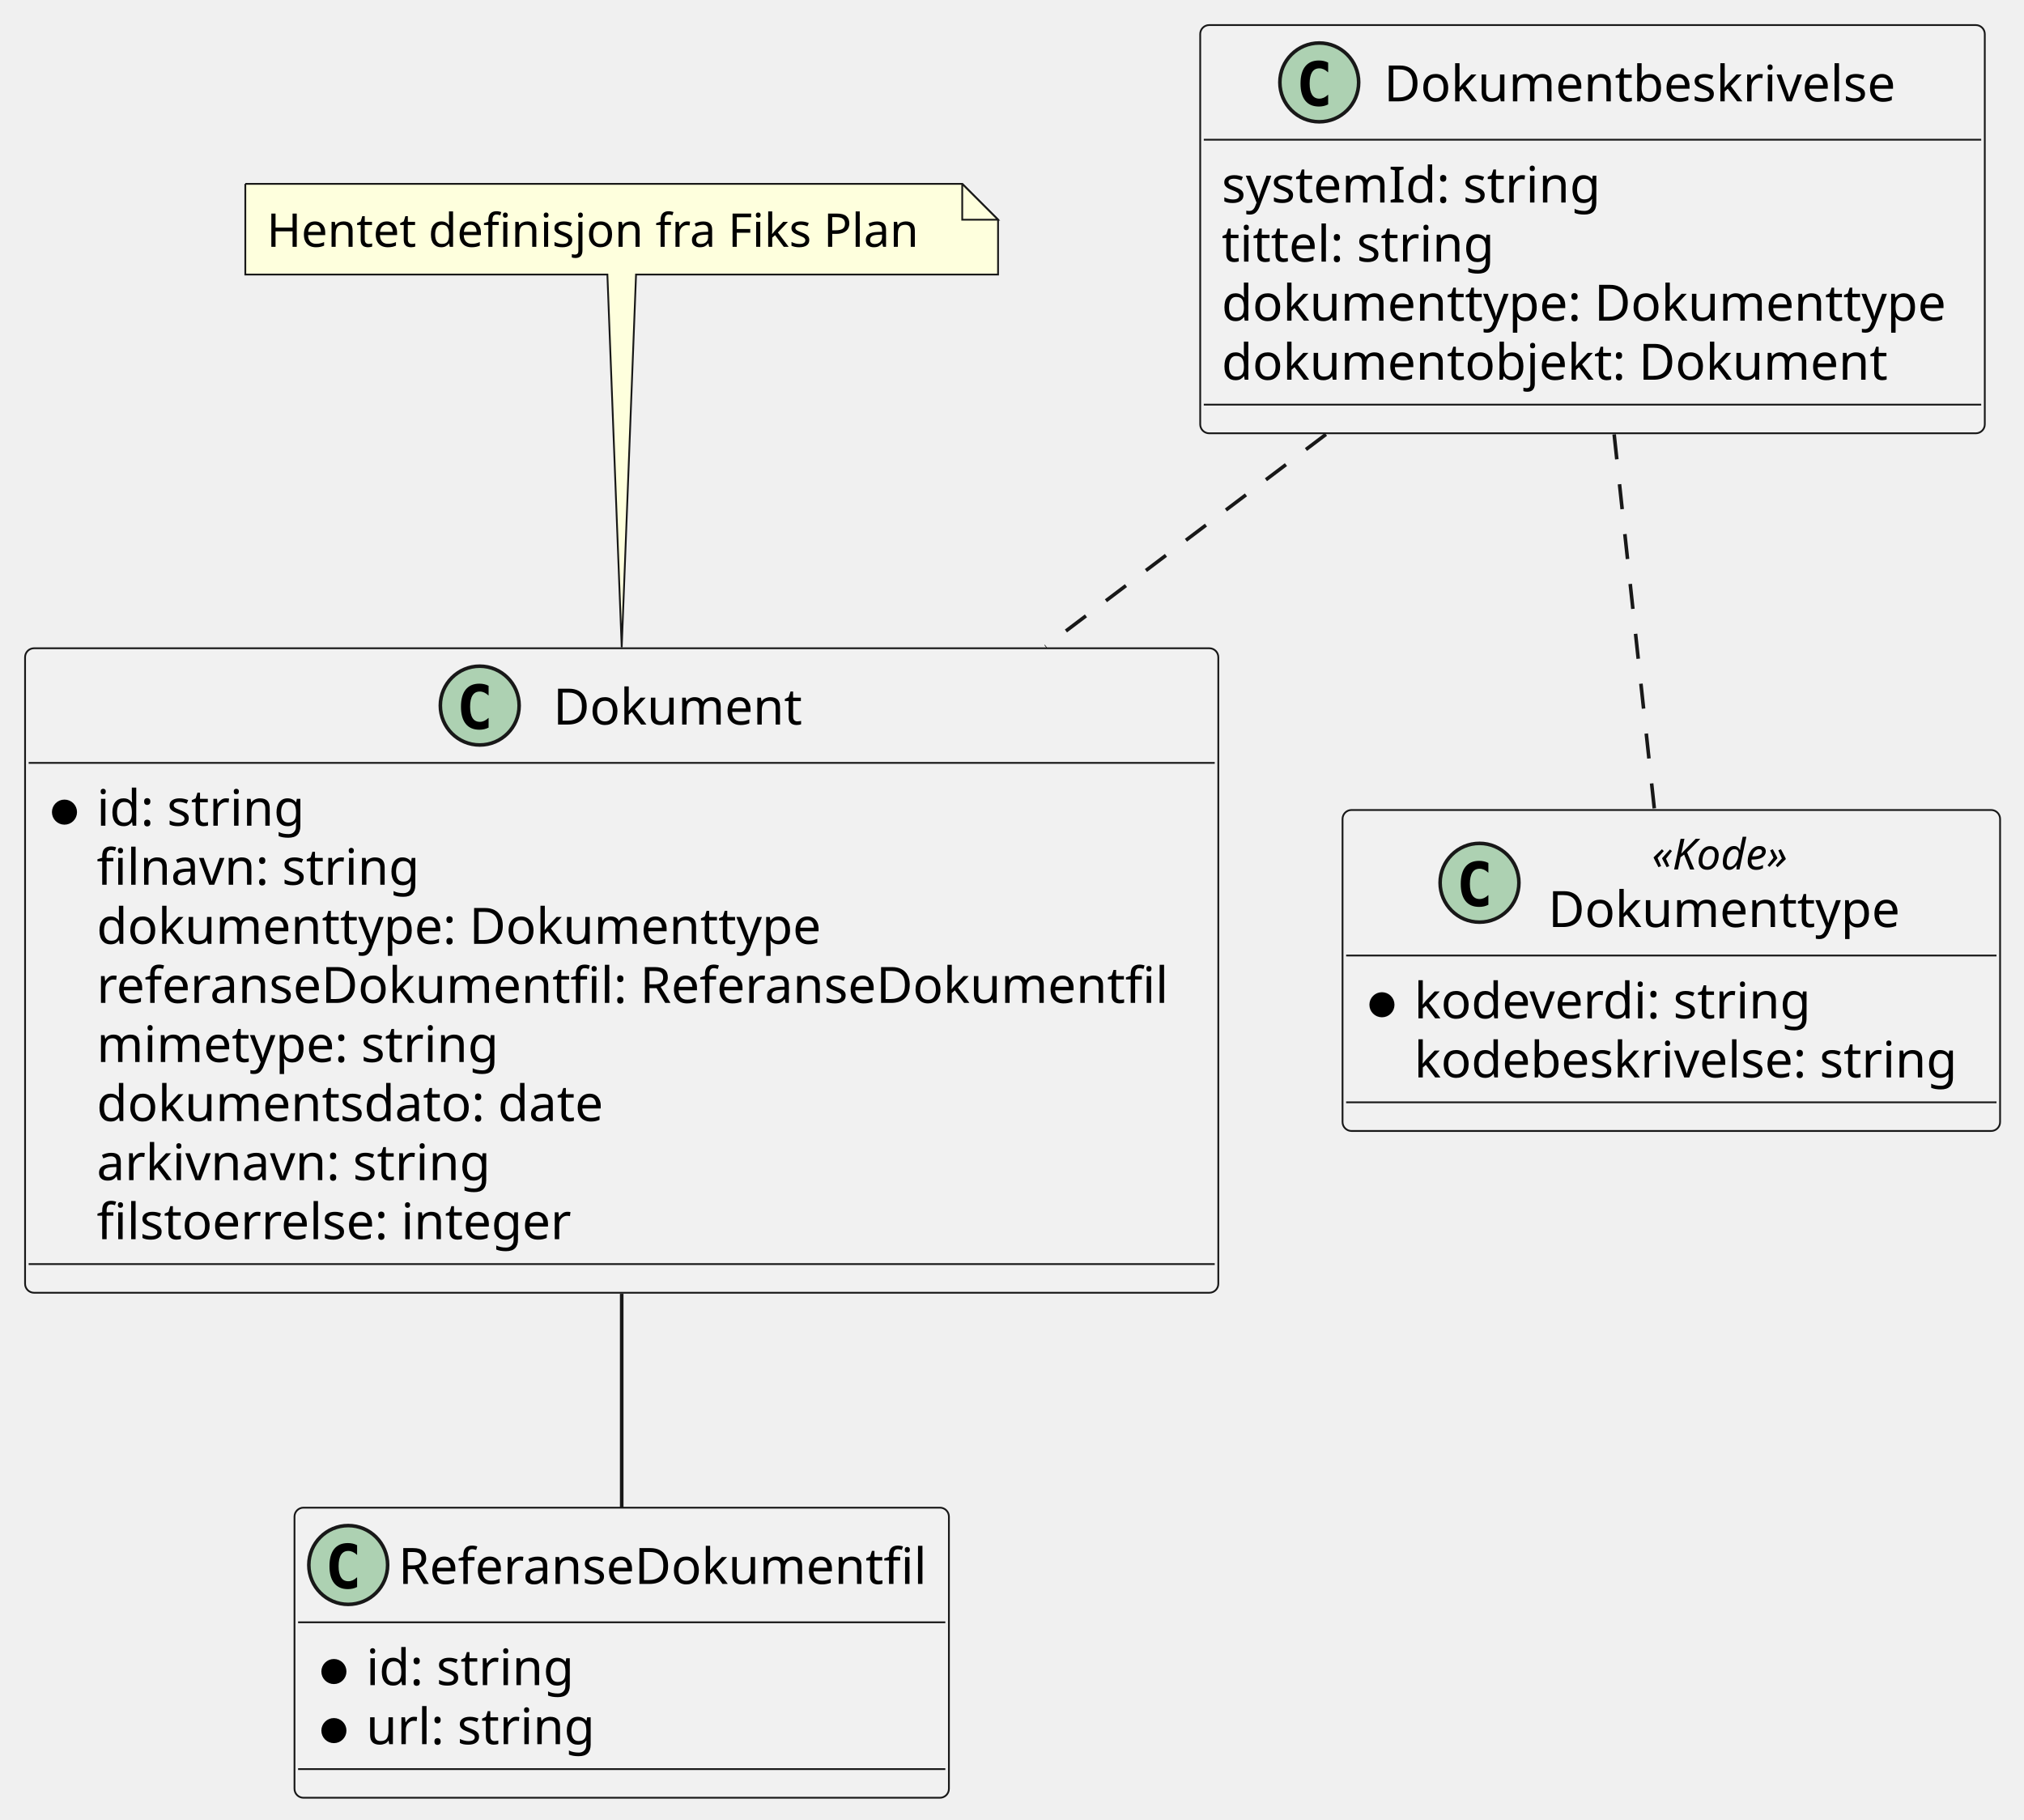
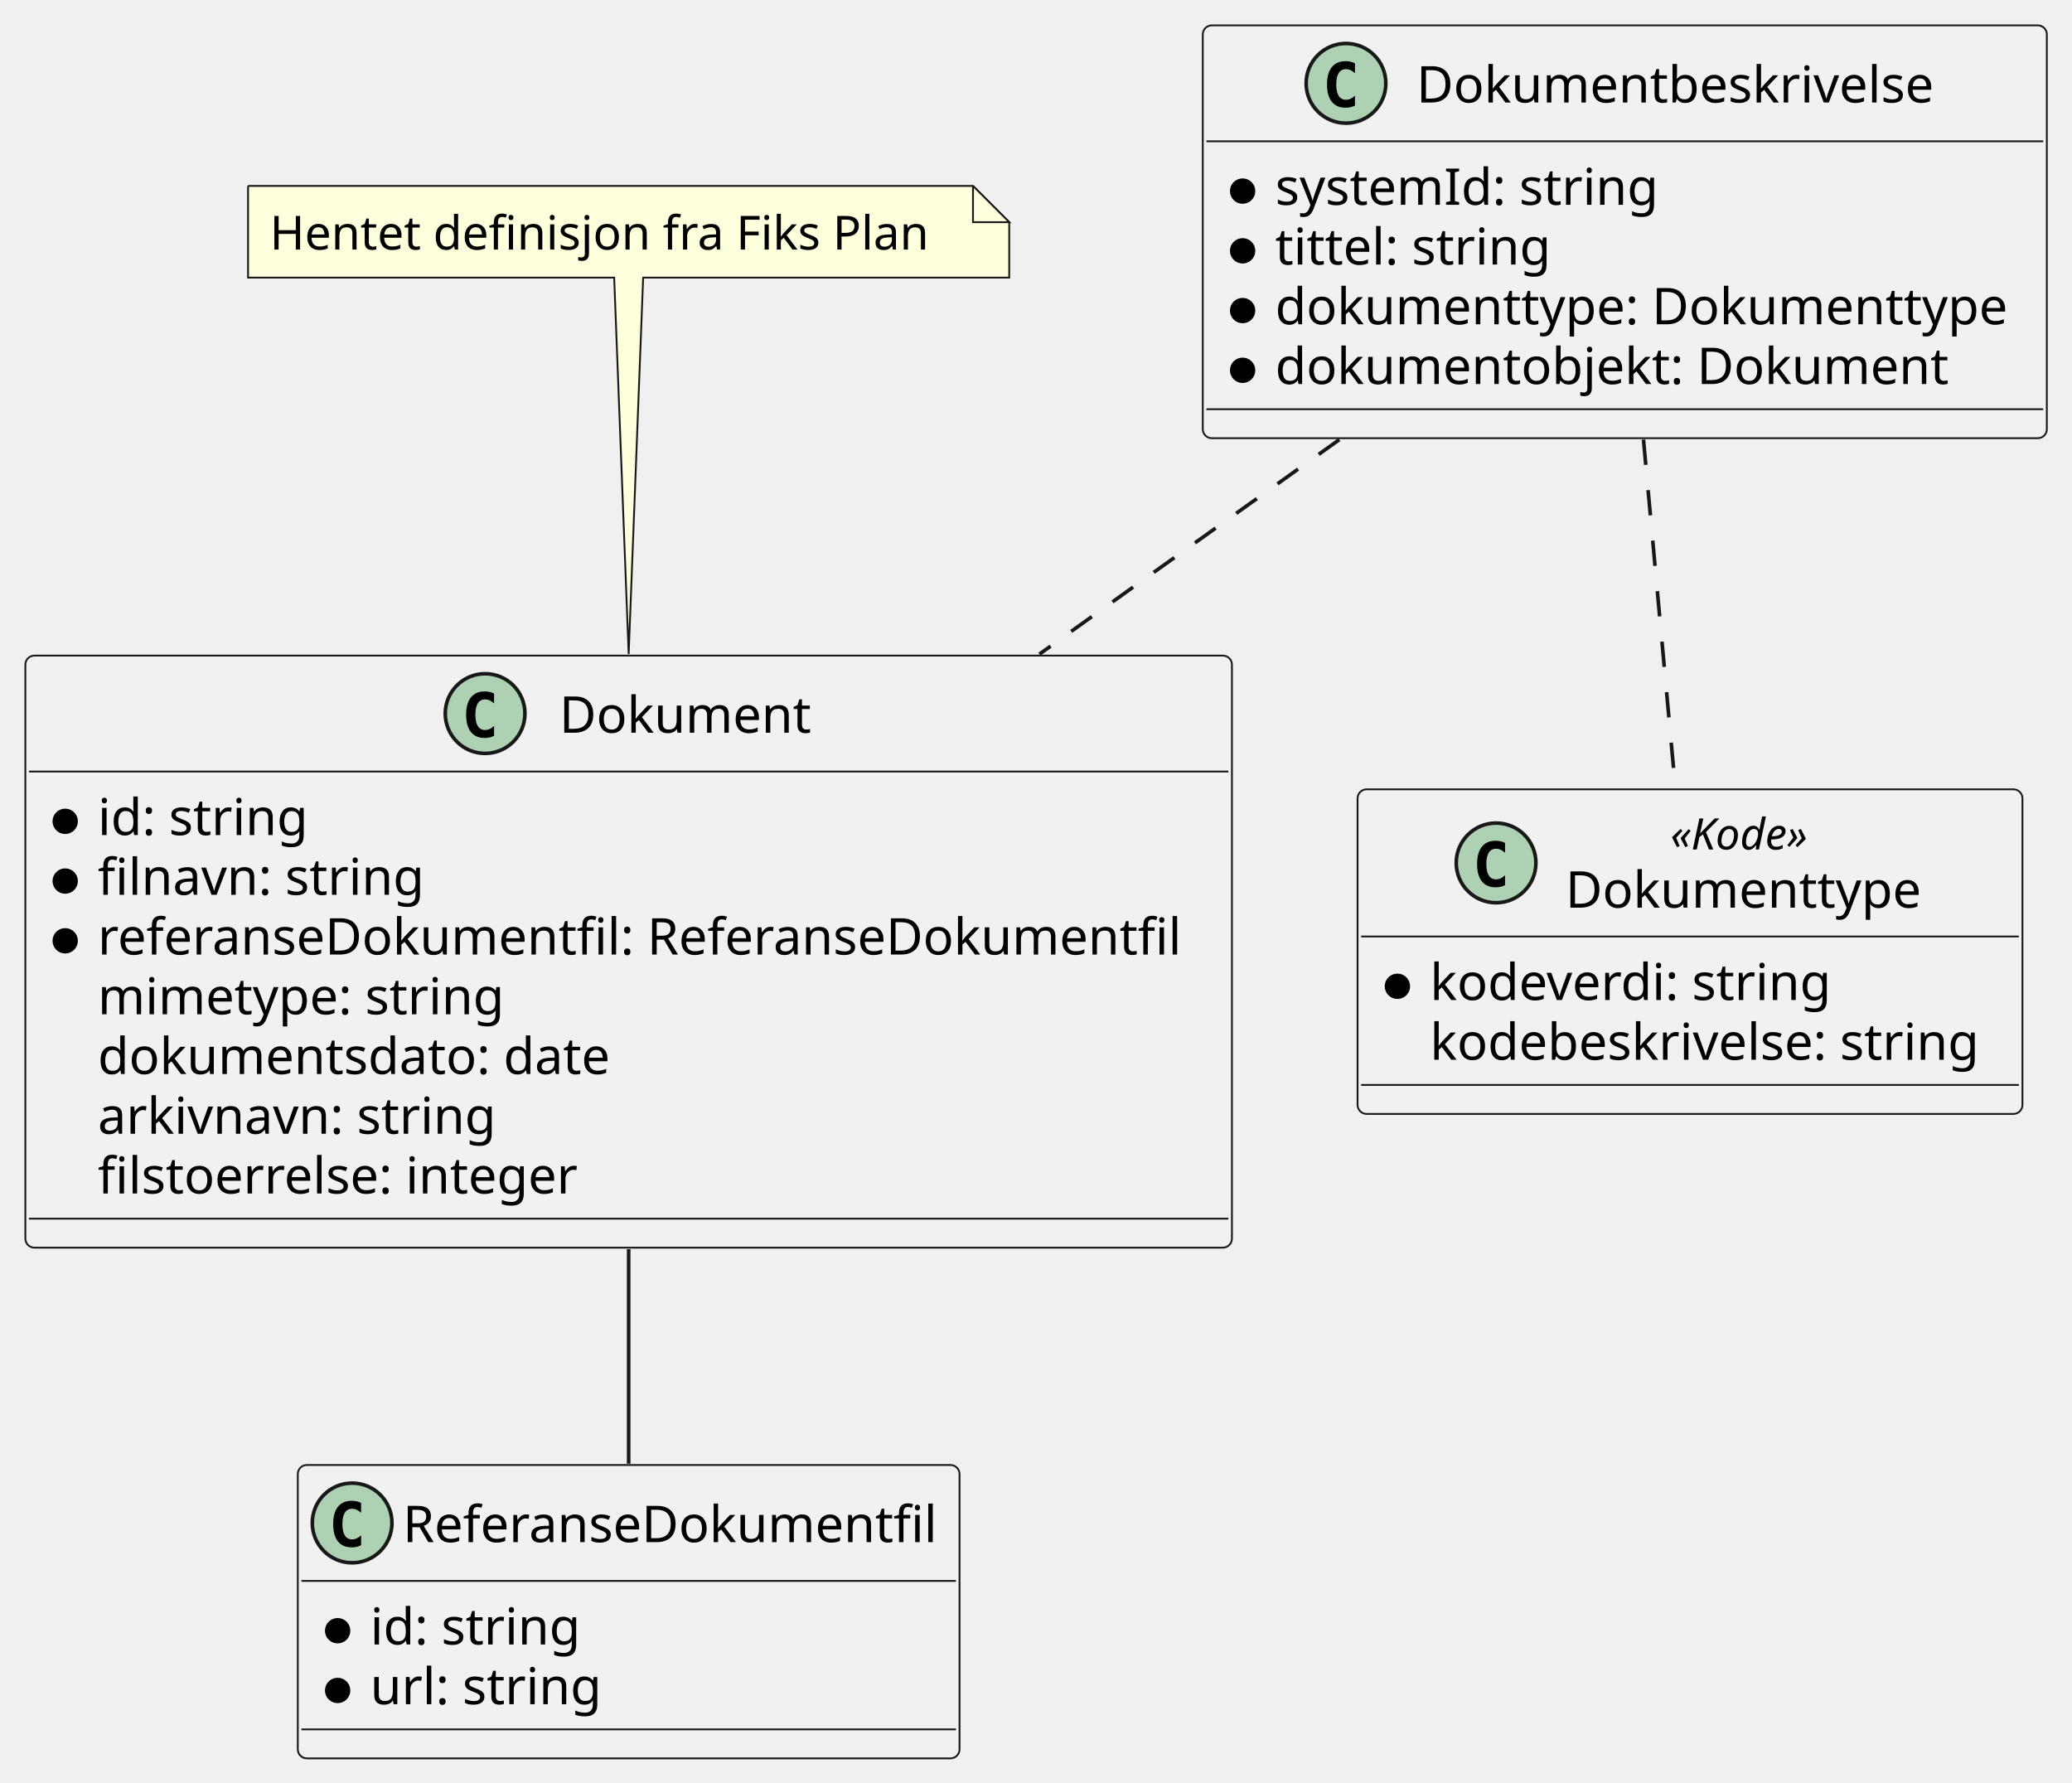
- <svg xmlns="http://www.w3.org/2000/svg" contentStyleType="text/css" data-diagram-type="CLASS" height="508px" preserveAspectRatio="none" style="width:565px;height:508px;background:#FFFFFF;" version="1.1" viewBox="0 0 565 508" width="565px" zoomAndPan="magnify">
+ <svg xmlns="http://www.w3.org/2000/svg" contentStyleType="text/css" data-diagram-type="CLASS" height="492px" preserveAspectRatio="none" style="width:572px;height:492px;background:#FFFFFF;" version="1.1" viewBox="0 0 572 492" width="572px" zoomAndPan="magnify">
  <defs />
  <g>
    <g id="elem_ReferanseDokumentfil">
-       <rect codeLine="2" fill="#F1F1F1" height="80.977" id="ReferanseDokumentfil" rx="2.5" ry="2.5" style="stroke:#181818;stroke-width:0.5;" width="182.678" x="82.21" y="420.86" />
-       <ellipse cx="97.21" cy="436.86" fill="#ADD1B2" rx="11" ry="11" style="stroke:#181818;stroke-width:1;" />
-       <path d="M99.683,443.003 Q99.102,443.302 98.463,443.451 Q97.824,443.601 97.118,443.601 Q94.611,443.601 93.291,441.949 Q91.972,440.297 91.972,437.176 Q91.972,434.046 93.291,432.395 Q94.611,430.743 97.118,430.743 Q97.824,430.743 98.471,430.892 Q99.119,431.042 99.683,431.341 L99.683,434.063 Q99.052,433.482 98.459,433.212 Q97.865,432.942 97.234,432.942 Q95.89,432.942 95.205,434.009 Q94.52,435.076 94.52,437.176 Q94.52,439.268 95.205,440.334 Q95.89,441.401 97.234,441.401 Q97.865,441.401 98.459,441.131 Q99.052,440.861 99.683,440.28 Z " fill="#000000" />
-       <text fill="#000000" font-family="sans-serif" font-size="14" lengthAdjust="spacing" textLength="150.678" x="111.21" y="442.151">ReferanseDokumentfil</text>
-       <line style="stroke:#181818;stroke-width:0.5;" x1="83.21" x2="263.888" y1="452.86" y2="452.86" />
-       <ellipse cx="93.21" cy="466.604" fill="#000000" rx="3" ry="3" style="stroke:#000000;stroke-width:1;" />
-       <text fill="#000000" font-family="sans-serif" font-size="14" lengthAdjust="spacing" textLength="61.284" x="102.21" y="470.395">id: string</text>
-       <ellipse cx="93.21" cy="483.092" fill="#000000" rx="3" ry="3" style="stroke:#000000;stroke-width:1;" />
-       <text fill="#000000" font-family="sans-serif" font-size="14" lengthAdjust="spacing" textLength="66.89" x="102.21" y="486.883">url: string</text>
-       <line style="stroke:#181818;stroke-width:0.5;" x1="83.21" x2="263.888" y1="493.837" y2="493.837" />
+       <rect codeLine="2" fill="#F1F1F1" height="80.977" id="ReferanseDokumentfil" rx="2.5" ry="2.5" style="stroke:#181818;stroke-width:0.5;" width="182.678" x="82.21" y="404.37" />
+       <ellipse cx="97.21" cy="420.37" fill="#ADD1B2" rx="11" ry="11" style="stroke:#181818;stroke-width:1;" />
+       <path d="M99.683,426.513 Q99.102,426.812 98.463,426.961 Q97.824,427.111 97.118,427.111 Q94.611,427.111 93.291,425.459 Q91.972,423.807 91.972,420.686 Q91.972,417.557 93.291,415.905 Q94.611,414.253 97.118,414.253 Q97.824,414.253 98.471,414.402 Q99.119,414.552 99.683,414.851 L99.683,417.573 Q99.052,416.992 98.459,416.722 Q97.865,416.452 97.234,416.452 Q95.89,416.452 95.205,417.519 Q94.52,418.586 94.52,420.686 Q94.52,422.778 95.205,423.844 Q95.89,424.911 97.234,424.911 Q97.865,424.911 98.459,424.641 Q99.052,424.372 99.683,423.79 Z " fill="#000000" />
+       <text fill="#000000" font-family="sans-serif" font-size="14" lengthAdjust="spacing" textLength="150.678" x="111.21" y="425.661">ReferanseDokumentfil</text>
+       <line style="stroke:#181818;stroke-width:0.5;" x1="83.21" x2="263.888" y1="436.37" y2="436.37" />
+       <ellipse cx="93.21" cy="450.114" fill="#000000" rx="3" ry="3" style="stroke:#000000;stroke-width:1;" />
+       <text fill="#000000" font-family="sans-serif" font-size="14" lengthAdjust="spacing" textLength="61.284" x="102.21" y="453.905">id: string</text>
+       <ellipse cx="93.21" cy="466.602" fill="#000000" rx="3" ry="3" style="stroke:#000000;stroke-width:1;" />
+       <text fill="#000000" font-family="sans-serif" font-size="14" lengthAdjust="spacing" textLength="66.89" x="102.21" y="470.393">url: string</text>
+       <line style="stroke:#181818;stroke-width:0.5;" x1="83.21" x2="263.888" y1="477.347" y2="477.347" />
    </g>
    <g id="elem_Dokument">
-       <rect codeLine="3" fill="#F1F1F1" height="179.906" id="Dokument" rx="2.5" ry="2.5" style="stroke:#181818;stroke-width:0.5;" width="333.091" x="7" y="180.96" />
+       <rect codeLine="3" fill="#F1F1F1" height="163.418" id="Dokument" rx="2.5" ry="2.5" style="stroke:#181818;stroke-width:0.5;" width="333.091" x="7" y="180.96" />
      <ellipse cx="133.919" cy="196.96" fill="#ADD1B2" rx="11" ry="11" style="stroke:#181818;stroke-width:1;" />
      <path d="M136.393,203.103 Q135.811,203.402 135.172,203.551 Q134.533,203.701 133.828,203.701 Q131.321,203.701 130.001,202.049 Q128.681,200.397 128.681,197.276 Q128.681,194.147 130.001,192.495 Q131.321,190.843 133.828,190.843 Q134.533,190.843 135.181,190.992 Q135.828,191.142 136.393,191.44 L136.393,194.163 Q135.762,193.582 135.168,193.312 Q134.575,193.042 133.944,193.042 Q132.599,193.042 131.914,194.109 Q131.23,195.176 131.23,197.276 Q131.23,199.368 131.914,200.434 Q132.599,201.501 133.944,201.501 Q134.575,201.501 135.168,201.231 Q135.762,200.962 136.393,200.38 Z " fill="#000000" />
      <text fill="#000000" font-family="sans-serif" font-size="14" lengthAdjust="spacing" textLength="70.752" x="154.419" y="202.251">Dokument</text>
      <line style="stroke:#181818;stroke-width:0.5;" x1="8" x2="339.091" y1="212.96" y2="212.96" />
      <ellipse cx="18" cy="226.704" fill="#000000" rx="3" ry="3" style="stroke:#000000;stroke-width:1;" />
      <text fill="#000000" font-family="sans-serif" font-size="14" lengthAdjust="spacing" textLength="61.284" x="27" y="230.495">id: string</text>
+       <ellipse cx="18" cy="243.192" fill="#000000" rx="3" ry="3" style="stroke:#000000;stroke-width:1;" />
      <text fill="#000000" font-family="sans-serif" font-size="14" lengthAdjust="spacing" textLength="94.022" x="27" y="246.983">filnavn: string</text>
-       <text fill="#000000" font-family="sans-serif" font-size="14" lengthAdjust="spacing" textLength="207.013" x="27" y="263.472">dokumenttype: Dokumenttype</text>
-       <text fill="#000000" font-family="sans-serif" font-size="14" lengthAdjust="spacing" textLength="307.091" x="27" y="279.96">referanseDokumentfil: ReferanseDokumentfil</text>
-       <text fill="#000000" font-family="sans-serif" font-size="14" lengthAdjust="spacing" textLength="115.575" x="27" y="296.448">mimetype: string</text>
-       <text fill="#000000" font-family="sans-serif" font-size="14" lengthAdjust="spacing" textLength="145.031" x="27" y="312.937">dokumentsdato: date</text>
-       <text fill="#000000" font-family="sans-serif" font-size="14" lengthAdjust="spacing" textLength="113.716" x="27" y="329.425">arkivnavn: string</text>
-       <text fill="#000000" font-family="sans-serif" font-size="14" lengthAdjust="spacing" textLength="137.143" x="27" y="345.913">filstoerrelse: integer</text>
-       <line style="stroke:#181818;stroke-width:0.5;" x1="8" x2="339.091" y1="352.866" y2="352.866" />
+       <ellipse cx="18" cy="259.681" fill="#000000" rx="3" ry="3" style="stroke:#000000;stroke-width:1;" />
+       <text fill="#000000" font-family="sans-serif" font-size="14" lengthAdjust="spacing" textLength="307.091" x="27" y="263.472">referanseDokumentfil: ReferanseDokumentfil</text>
+       <text fill="#000000" font-family="sans-serif" font-size="14" lengthAdjust="spacing" textLength="115.575" x="27" y="279.96">mimetype: string</text>
+       <text fill="#000000" font-family="sans-serif" font-size="14" lengthAdjust="spacing" textLength="145.031" x="27" y="296.448">dokumentsdato: date</text>
+       <text fill="#000000" font-family="sans-serif" font-size="14" lengthAdjust="spacing" textLength="113.716" x="27" y="312.937">arkivnavn: string</text>
+       <text fill="#000000" font-family="sans-serif" font-size="14" lengthAdjust="spacing" textLength="137.143" x="27" y="329.425">filstoerrelse: integer</text>
+       <line style="stroke:#181818;stroke-width:0.5;" x1="8" x2="339.091" y1="336.378" y2="336.378" />
    </g>
    <g id="elem_GMN4">
-       <path d="M68.48,51.33 L68.48,76.641 A0,0 0 0 0 68.48,76.641 L169.55,76.641 L173.55,180.7 L177.55,76.641 L278.608,76.641 A0,0 0 0 0 278.608,76.641 L278.608,61.33 L268.608,51.33 L68.48,51.33 A0,0 0 0 0 68.48,51.33 " fill="#FEFFDD" style="stroke:#181818;stroke-width:0.5;" />
-       <path d="M268.608,51.33 L268.608,61.33 L278.608,61.33 L268.608,51.33 " fill="#FEFFDD" style="stroke:#181818;stroke-width:0.5;" />
-       <text fill="#000000" font-family="sans-serif" font-size="13" lengthAdjust="spacing" textLength="189.128" x="74.48" y="68.898">Hentet definisjon fra Fiks Plan</text>
+       <path d="M68.48,51.32 L68.48,76.63 A0,0 0 0 0 68.48,76.63 L169.55,76.63 L173.55,180.53 L177.55,76.63 L278.608,76.63 A0,0 0 0 0 278.608,76.63 L278.608,61.32 L268.608,51.32 L68.48,51.32 A0,0 0 0 0 68.48,51.32 " fill="#FEFFDD" style="stroke:#181818;stroke-width:0.5;" />
+       <path d="M268.608,51.32 L268.608,61.32 L278.608,61.32 L268.608,51.32 " fill="#FEFFDD" style="stroke:#181818;stroke-width:0.5;" />
+       <text fill="#000000" font-family="sans-serif" font-size="13" lengthAdjust="spacing" textLength="189.128" x="74.48" y="68.888">Hentet definisjon fra Fiks Plan</text>
    </g>
    <g id="elem_Dokumentbeskrivelse">
-       <rect codeLine="3" fill="#F1F1F1" height="113.953" id="Dokumentbeskrivelse" rx="2.5" ry="2.5" style="stroke:#181818;stroke-width:0.5;" width="219.013" x="335.04" y="7" />
-       <ellipse cx="368.276" cy="23" fill="#ADD1B2" rx="11" ry="11" style="stroke:#181818;stroke-width:1;" />
-       <path d="M370.75,29.143 Q370.168,29.442 369.529,29.591 Q368.89,29.741 368.185,29.741 Q365.678,29.741 364.358,28.089 Q363.038,26.437 363.038,23.316 Q363.038,20.186 364.358,18.535 Q365.678,16.883 368.185,16.883 Q368.89,16.883 369.538,17.032 Q370.185,17.182 370.75,17.48 L370.75,20.203 Q370.119,19.622 369.525,19.352 Q368.932,19.082 368.301,19.082 Q366.956,19.082 366.271,20.149 Q365.587,21.216 365.587,23.316 Q365.587,25.408 366.271,26.474 Q366.956,27.541 368.301,27.541 Q368.932,27.541 369.525,27.271 Q370.119,27.002 370.75,26.42 Z " fill="#000000" />
-       <text fill="#000000" font-family="sans-serif" font-size="14" lengthAdjust="spacing" textLength="146.487" x="386.329" y="28.291">Dokumentbeskrivelse</text>
-       <line style="stroke:#181818;stroke-width:0.5;" x1="336.04" x2="553.053" y1="39" y2="39" />
-       <text fill="#000000" font-family="sans-serif" font-size="14" lengthAdjust="spacing" textLength="108.965" x="341.04" y="56.535">systemId: string</text>
-       <text fill="#000000" font-family="sans-serif" font-size="14" lengthAdjust="spacing" textLength="80.028" x="341.04" y="73.023">tittel: string</text>
-       <text fill="#000000" font-family="sans-serif" font-size="14" lengthAdjust="spacing" textLength="207.013" x="341.04" y="89.512">dokumenttype: Dokumenttype</text>
-       <text fill="#000000" font-family="sans-serif" font-size="14" lengthAdjust="spacing" textLength="191.577" x="341.04" y="106">dokumentobjekt: Dokument</text>
-       <line style="stroke:#181818;stroke-width:0.5;" x1="336.04" x2="553.053" y1="112.953" y2="112.953" />
+       <rect codeLine="3" fill="#F1F1F1" height="113.953" id="Dokumentbeskrivelse" rx="2.5" ry="2.5" style="stroke:#181818;stroke-width:0.5;" width="233.013" x="332.04" y="7" />
+       <ellipse cx="371.576" cy="23" fill="#ADD1B2" rx="11" ry="11" style="stroke:#181818;stroke-width:1;" />
+       <path d="M374.05,29.143 Q373.469,29.442 372.829,29.591 Q372.19,29.741 371.485,29.741 Q368.978,29.741 367.658,28.089 Q366.338,26.437 366.338,23.316 Q366.338,20.186 367.658,18.535 Q368.978,16.883 371.485,16.883 Q372.19,16.883 372.838,17.032 Q373.485,17.182 374.05,17.48 L374.05,20.203 Q373.419,19.622 372.825,19.352 Q372.232,19.082 371.601,19.082 Q370.256,19.082 369.571,20.149 Q368.887,21.216 368.887,23.316 Q368.887,25.408 369.571,26.474 Q370.256,27.541 371.601,27.541 Q372.232,27.541 372.825,27.271 Q373.419,27.002 374.05,26.42 Z " fill="#000000" />
+       <text fill="#000000" font-family="sans-serif" font-size="14" lengthAdjust="spacing" textLength="146.487" x="391.029" y="28.291">Dokumentbeskrivelse</text>
+       <line style="stroke:#181818;stroke-width:0.5;" x1="333.04" x2="564.053" y1="39" y2="39" />
+       <ellipse cx="343.04" cy="52.744" fill="#000000" rx="3" ry="3" style="stroke:#000000;stroke-width:1;" />
+       <text fill="#000000" font-family="sans-serif" font-size="14" lengthAdjust="spacing" textLength="108.965" x="352.04" y="56.535">systemId: string</text>
+       <ellipse cx="343.04" cy="69.232" fill="#000000" rx="3" ry="3" style="stroke:#000000;stroke-width:1;" />
+       <text fill="#000000" font-family="sans-serif" font-size="14" lengthAdjust="spacing" textLength="80.028" x="352.04" y="73.023">tittel: string</text>
+       <ellipse cx="343.04" cy="85.721" fill="#000000" rx="3" ry="3" style="stroke:#000000;stroke-width:1;" />
+       <text fill="#000000" font-family="sans-serif" font-size="14" lengthAdjust="spacing" textLength="207.013" x="352.04" y="89.512">dokumenttype: Dokumenttype</text>
+       <ellipse cx="343.04" cy="102.209" fill="#000000" rx="3" ry="3" style="stroke:#000000;stroke-width:1;" />
+       <text fill="#000000" font-family="sans-serif" font-size="14" lengthAdjust="spacing" textLength="191.577" x="352.04" y="106">dokumentobjekt: Dokument</text>
+       <line style="stroke:#181818;stroke-width:0.5;" x1="333.04" x2="564.053" y1="112.953" y2="112.953" />
    </g>
    <g id="elem_Dokumenttype">
-       <rect codeLine="13" fill="#F1F1F1" height="89.598" id="Dokumenttype" rx="2.5" ry="2.5" style="stroke:#181818;stroke-width:0.5;" width="183.555" x="374.77" y="226.11" />
-       <ellipse cx="413.008" cy="246.421" fill="#ADD1B2" rx="11" ry="11" style="stroke:#181818;stroke-width:1;" />
-       <path d="M415.481,252.564 Q414.9,252.862 414.261,253.012 Q413.622,253.161 412.916,253.161 Q410.41,253.161 409.09,251.509 Q407.77,249.858 407.77,246.737 Q407.77,243.607 409.09,241.955 Q410.41,240.303 412.916,240.303 Q413.622,240.303 414.269,240.453 Q414.917,240.602 415.481,240.901 L415.481,243.624 Q414.851,243.043 414.257,242.773 Q413.664,242.503 413.033,242.503 Q411.688,242.503 411.003,243.57 Q410.318,244.636 410.318,246.737 Q410.318,248.828 411.003,249.895 Q411.688,250.962 413.033,250.962 Q413.664,250.962 414.257,250.692 Q414.851,250.422 415.481,249.841 Z " fill="#000000" />
-       <text fill="#000000" font-family="sans-serif" font-size="12" font-style="italic" lengthAdjust="spacing" textLength="42.018" x="461.121" y="242.712">«Kode»</text>
-       <text fill="#000000" font-family="sans-serif" font-size="14" lengthAdjust="spacing" textLength="99.914" x="432.172" y="258.778">Dokumenttype</text>
-       <line style="stroke:#181818;stroke-width:0.5;" x1="375.77" x2="557.325" y1="266.731" y2="266.731" />
-       <ellipse cx="385.77" cy="280.475" fill="#000000" rx="3" ry="3" style="stroke:#000000;stroke-width:1;" />
-       <text fill="#000000" font-family="sans-serif" font-size="14" lengthAdjust="spacing" textLength="115.452" x="394.77" y="284.266">kodeverdi: string</text>
-       <text fill="#000000" font-family="sans-serif" font-size="14" lengthAdjust="spacing" textLength="157.555" x="394.77" y="300.755">kodebeskrivelse: string</text>
-       <line style="stroke:#181818;stroke-width:0.5;" x1="375.77" x2="557.325" y1="307.708" y2="307.708" />
+       <rect codeLine="13" fill="#F1F1F1" height="89.598" id="Dokumenttype" rx="2.5" ry="2.5" style="stroke:#181818;stroke-width:0.5;" width="183.555" x="374.77" y="217.87" />
+       <ellipse cx="413.008" cy="238.18" fill="#ADD1B2" rx="11" ry="11" style="stroke:#181818;stroke-width:1;" />
+       <path d="M415.481,244.324 Q414.9,244.622 414.261,244.772 Q413.622,244.921 412.916,244.921 Q410.41,244.921 409.09,243.269 Q407.77,241.618 407.77,238.496 Q407.77,235.367 409.09,233.715 Q410.41,232.063 412.916,232.063 Q413.622,232.063 414.269,232.213 Q414.917,232.362 415.481,232.661 L415.481,235.384 Q414.851,234.803 414.257,234.533 Q413.664,234.263 413.033,234.263 Q411.688,234.263 411.003,235.33 Q410.318,236.396 410.318,238.496 Q410.318,240.588 411.003,241.655 Q411.688,242.722 413.033,242.722 Q413.664,242.722 414.257,242.452 Q414.851,242.182 415.481,241.601 Z " fill="#000000" />
+       <text fill="#000000" font-family="sans-serif" font-size="12" font-style="italic" lengthAdjust="spacing" textLength="42.018" x="461.121" y="234.472">«Kode»</text>
+       <text fill="#000000" font-family="sans-serif" font-size="14" lengthAdjust="spacing" textLength="99.914" x="432.172" y="250.538">Dokumenttype</text>
+       <line style="stroke:#181818;stroke-width:0.5;" x1="375.77" x2="557.325" y1="258.491" y2="258.491" />
+       <ellipse cx="385.77" cy="272.235" fill="#000000" rx="3" ry="3" style="stroke:#000000;stroke-width:1;" />
+       <text fill="#000000" font-family="sans-serif" font-size="14" lengthAdjust="spacing" textLength="115.452" x="394.77" y="276.026">kodeverdi: string</text>
+       <text fill="#000000" font-family="sans-serif" font-size="14" lengthAdjust="spacing" textLength="157.555" x="394.77" y="292.514">kodebeskrivelse: string</text>
+       <line style="stroke:#181818;stroke-width:0.5;" x1="375.77" x2="557.325" y1="299.468" y2="299.468" />
    </g>
    <g id="link_Dokument_ReferanseDokumentfil">
-       <path codeLine="16" d="M173.55,361.16 C173.55,382.09 173.55,403.35 173.55,420.79 " fill="#FFFFFF" fill-opacity="0" id="Dokument-ReferanseDokumentfil" style="stroke:#181818;stroke-width:1;" />
+       <path codeLine="15" d="M173.55,344.8 C173.55,365.35 173.55,386.53 173.55,404.01 " fill="#FFFFFF" fill-opacity="0" id="Dokument-ReferanseDokumentfil" style="stroke:#181818;stroke-width:1;" />
    </g>
    <g id="link_Dokumentbeskrivelse_Dokumenttype">
-       <path codeLine="10" d="M450.59,121.25 C454.12,154.19 458.52,195.19 461.81,225.78 " fill="#FFFFFF" fill-opacity="0" id="Dokumentbeskrivelse-Dokumenttype" style="stroke:#181818;stroke-width:1;stroke-dasharray:7.0,7.0;" />
+       <path codeLine="10" d="M453.7,121.34 C456.5,151.88 459.9,189.06 462.5,217.48 " fill="#FFFFFF" fill-opacity="0" id="Dokumentbeskrivelse-Dokumenttype" style="stroke:#181818;stroke-width:1;stroke-dasharray:7.0,7.0;" />
    </g>
    <g id="link_Dokumentbeskrivelse_Dokument">
-       <path codeLine="11" d="M370.14,121.25 C345.93,139.56 318.43,160.35 291.83,180.47 " fill="#FFFFFF" fill-opacity="0" id="Dokumentbeskrivelse-Dokument" style="stroke:#181818;stroke-width:1;stroke-dasharray:7.0,7.0;" />
+       <path codeLine="11" d="M369.74,121.34 C343.95,139.79 314.77,160.66 286.94,180.56 " fill="#FFFFFF" fill-opacity="0" id="Dokumentbeskrivelse-Dokument" style="stroke:#181818;stroke-width:1;stroke-dasharray:7.0,7.0;" />
    </g>
  </g>
</svg>
